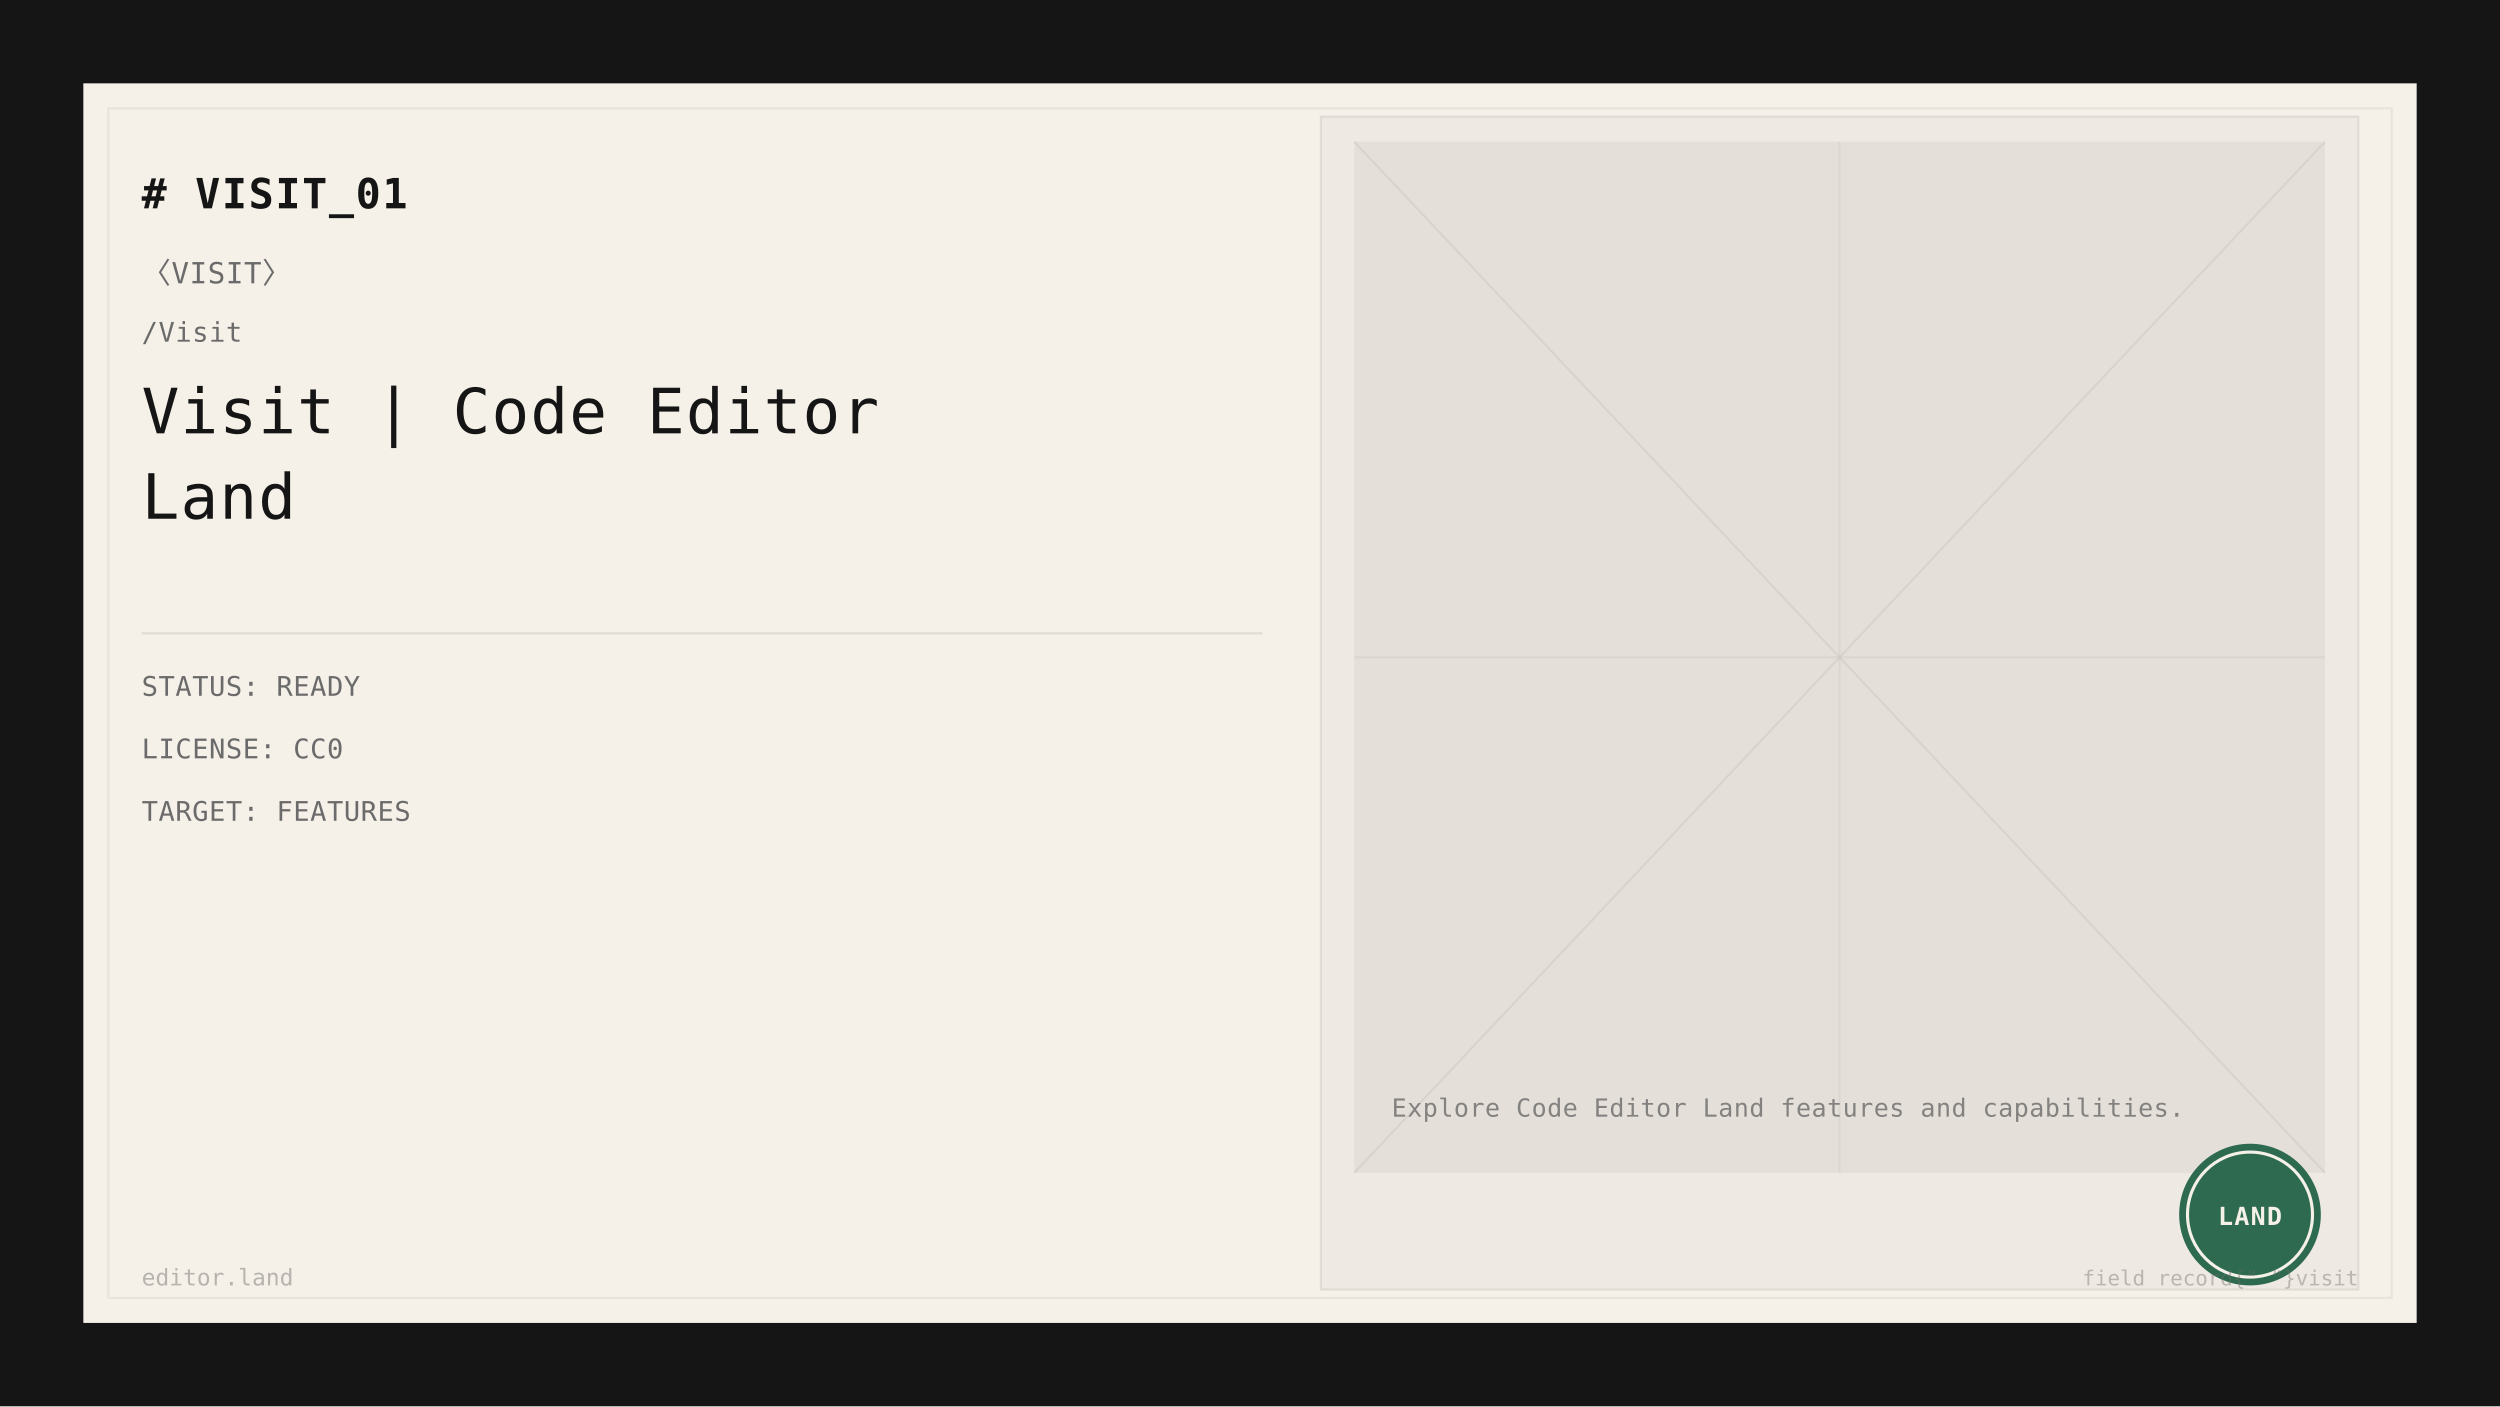
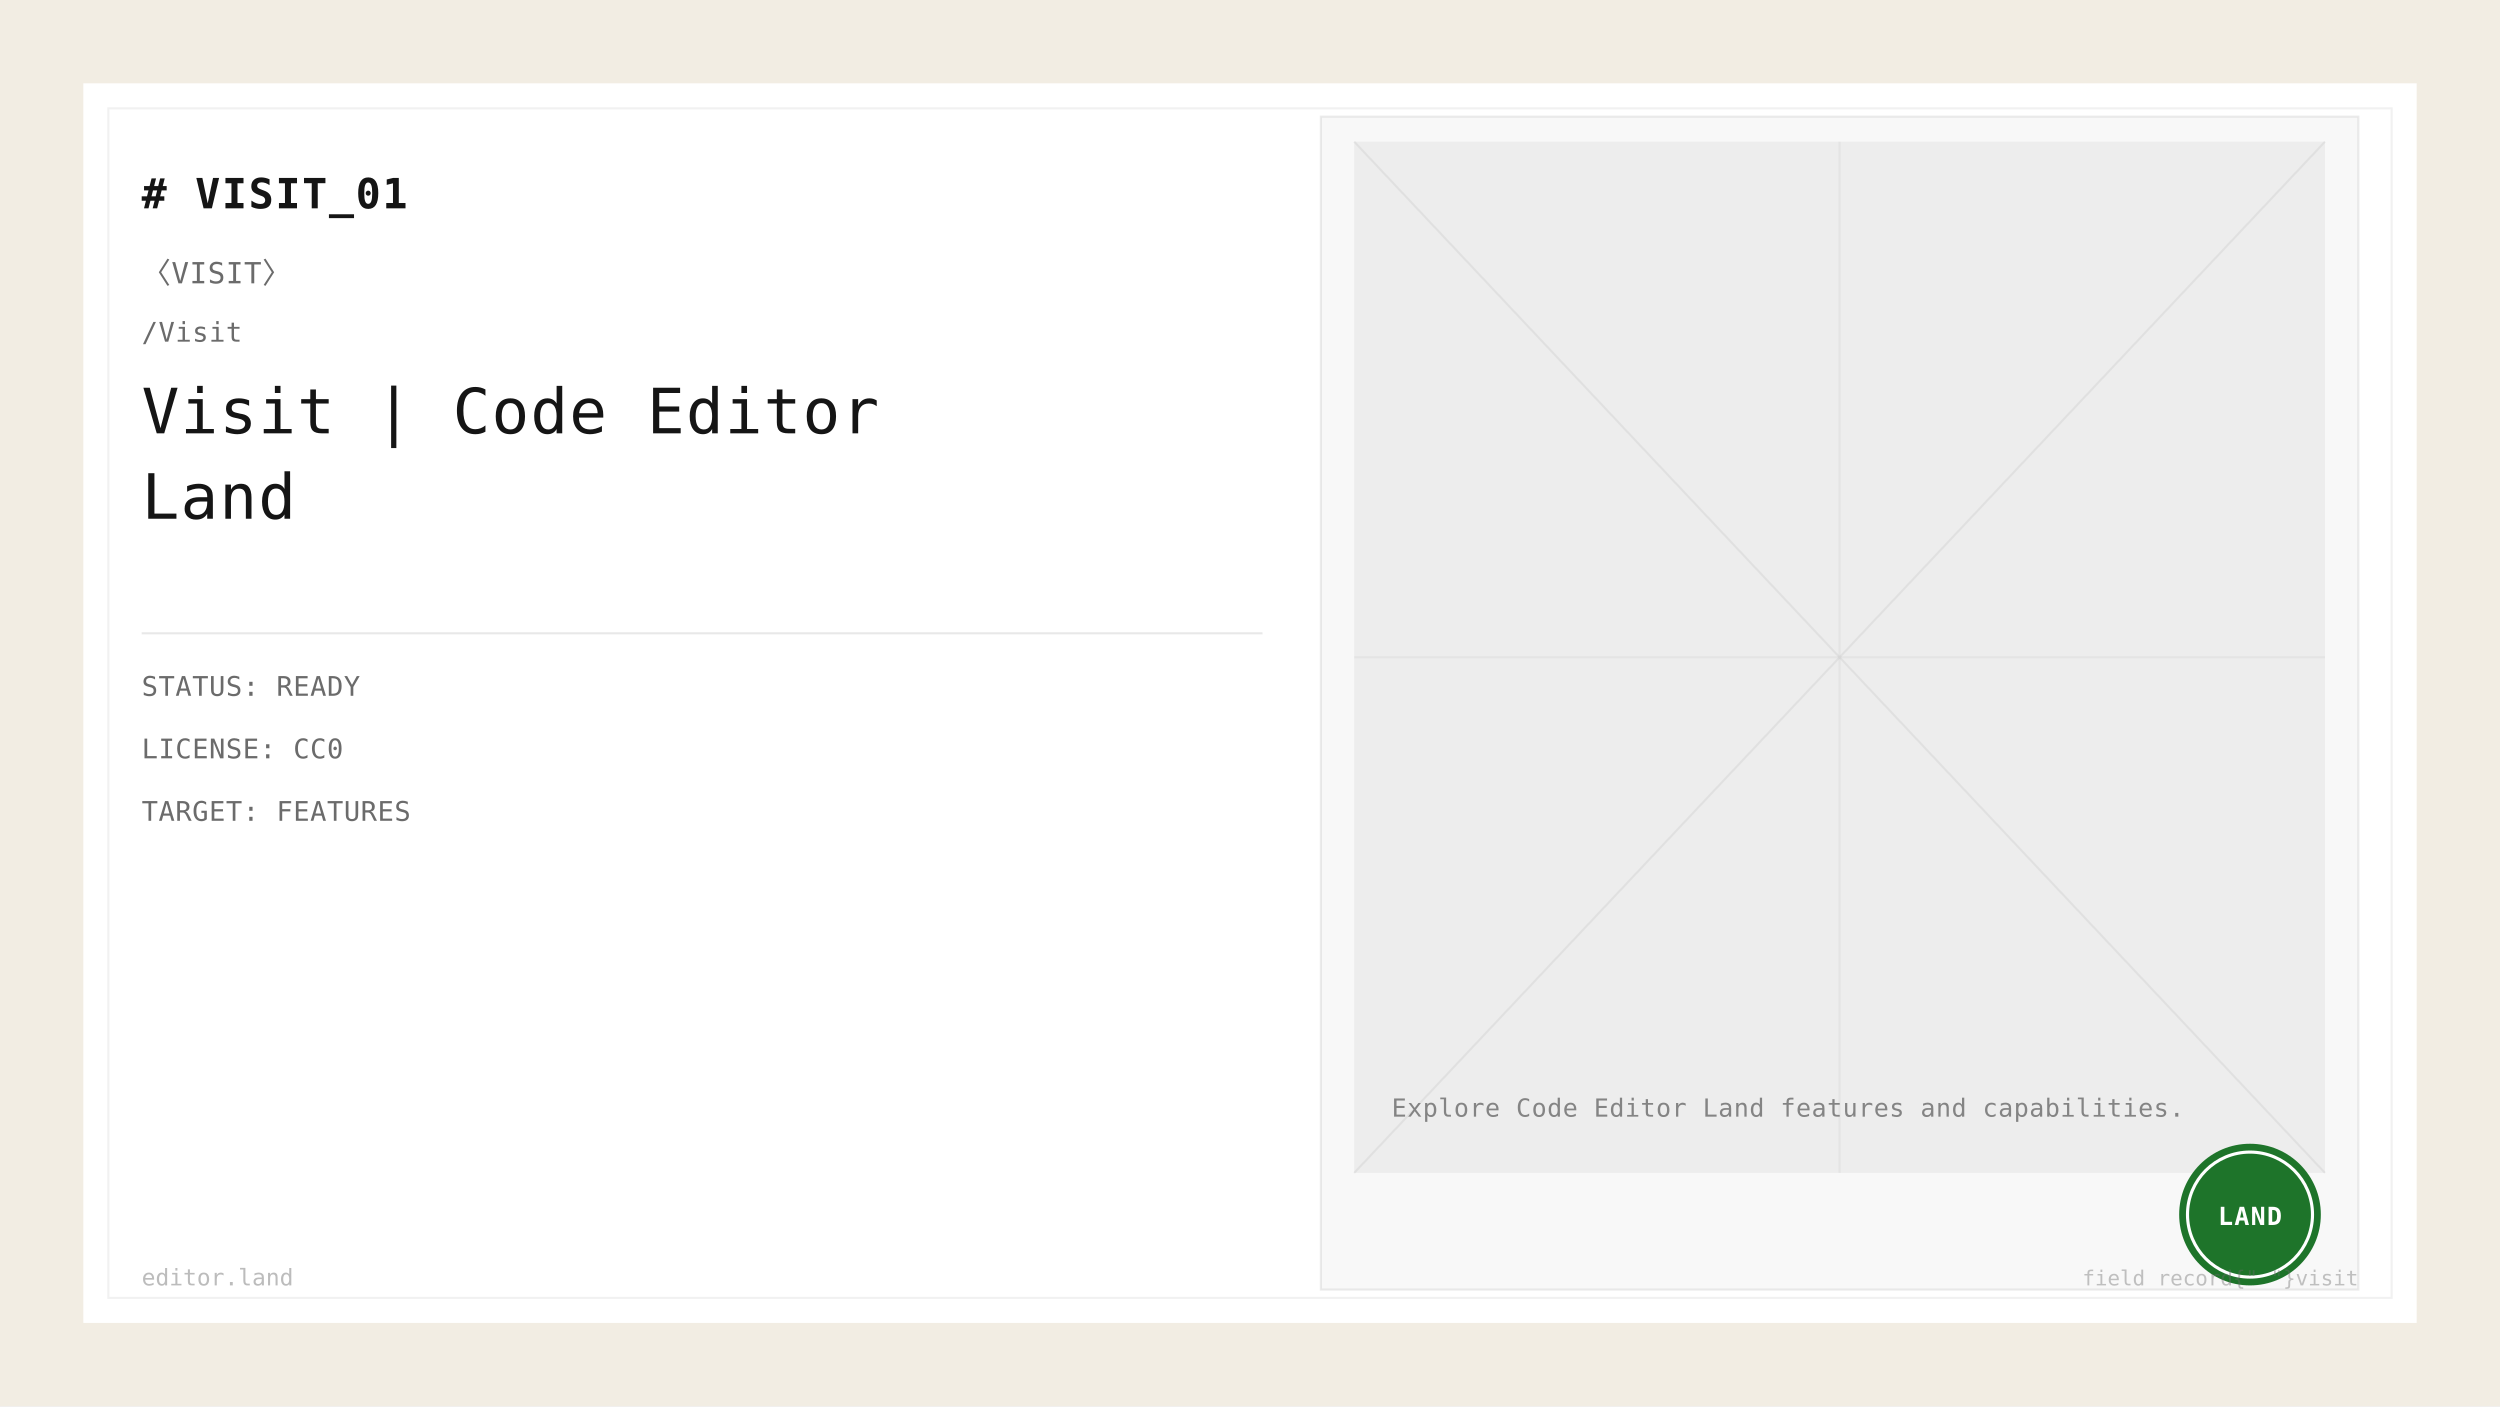
<svg xmlns="http://www.w3.org/2000/svg" width="1200" height="675" viewBox="0 0 1200 675">
-   <path fill="#151515" d="M0 0h1200v675H0z" />
-   <path fill="#f5f0e8" d="M40 40h1120v595H40z" />
+   <path fill="#f2ede3" d="M0 0h1200v675H0z" />
+   <path fill="#fff" d="M40 40h1120v595H40z" />
  <path fill="none" stroke="#151515" stroke-opacity=".06" d="M52 52h1096v571H52z" />
  <text x="68" y="100" fill="#151515" font-family="'JetBrains Mono', 'SF Mono', 'Fira Code', monospace" font-size="20" font-weight="600" letter-spacing=".04em"># VISIT_01</text>
  <text x="68" y="136" fill="#6b6b6b" font-family="'JetBrains Mono', 'SF Mono', 'Fira Code', monospace" font-size="14" font-weight="400" letter-spacing=".02em">〈VISIT〉</text>
  <text x="68" y="164" fill="#6b6b6b" font-family="'JetBrains Mono', 'SF Mono', 'Fira Code', monospace" font-size="13" font-weight="400" letter-spacing=".02em">/Visit</text>
  <text x="68" y="208" fill="#151515" font-family="'JetBrains Mono', 'SF Mono', 'Fira Code', monospace" font-size="30" font-weight="500" letter-spacing=".02em">Visit | Code Editor</text>
  <text x="68" y="249" fill="#151515" font-family="'JetBrains Mono', 'SF Mono', 'Fira Code', monospace" font-size="30" font-weight="500" letter-spacing=".02em">Land</text>
  <path stroke="#151515" stroke-opacity=".1" d="M68 304h538" />
  <text x="68" y="334" fill="#6b6b6b" font-family="'JetBrains Mono', 'SF Mono', 'Fira Code', monospace" font-size="13" font-weight="400" letter-spacing=".02em">STATUS: READY</text>
  <text x="68" y="364" fill="#6b6b6b" font-family="'JetBrains Mono', 'SF Mono', 'Fira Code', monospace" font-size="13" font-weight="400" letter-spacing=".02em">LICENSE: CC0</text>
  <text x="68" y="394" fill="#6b6b6b" font-family="'JetBrains Mono', 'SF Mono', 'Fira Code', monospace" font-size="13" font-weight="400" letter-spacing=".02em">TARGET: FEATURES</text>
  <path fill="#151515" fill-opacity=".03" d="M634 56h498v563H634z" />
  <path fill="none" stroke="#151515" stroke-opacity=".08" d="M634 56h498v563H634z" />
  <path fill="#151515" fill-opacity=".05" d="M650 68h466v495H650z" />
  <path stroke="#151515" stroke-opacity=".06" d="m650 68 466 495m0-495L650 563" />
  <path stroke="#151515" stroke-opacity=".04" d="M883 68v495M650 315.5h466" />
  <text x="668" y="536" fill="#6b6b6b" fill-opacity=".8" font-family="'JetBrains Mono', 'SF Mono', 'Fira Code', monospace" font-size="12" font-weight="400" letter-spacing=".02em">Explore Code Editor Land features and capabilities.</text>
-   <circle cx="1080" cy="583" r="34" fill="#2d6a4f" />
-   <circle cx="1080" cy="583" r="30" fill="none" stroke="#f5f0e8" stroke-width="1.5" />
-   <text x="1080" y="588" fill="#f5f0e8" font-family="'JetBrains Mono', 'SF Mono', 'Fira Code', monospace" font-size="12" font-weight="600" letter-spacing=".05em" text-anchor="middle">LAND</text>
+   <circle cx="1080" cy="583" r="34" fill="#1e742a" />
+   <circle cx="1080" cy="583" r="30" fill="none" stroke="#fff" stroke-width="1.5" />
+   <text x="1080" y="588" fill="#fff" font-family="'JetBrains Mono', 'SF Mono', 'Fira Code', monospace" font-size="12" font-weight="600" letter-spacing=".05em" text-anchor="middle">LAND</text>
  <text x="68" y="617" fill="#6b6b6b" fill-opacity=".45" font-family="'JetBrains Mono', 'SF Mono', 'Fira Code', monospace" font-size="11" font-weight="400">editor.land</text>
  <text x="1132" y="617" fill="#6b6b6b" fill-opacity=".4" font-family="'JetBrains Mono', 'SF Mono', 'Fira Code', monospace" font-size="10" font-weight="400" text-anchor="end">field record{" "}visit</text>
</svg>
